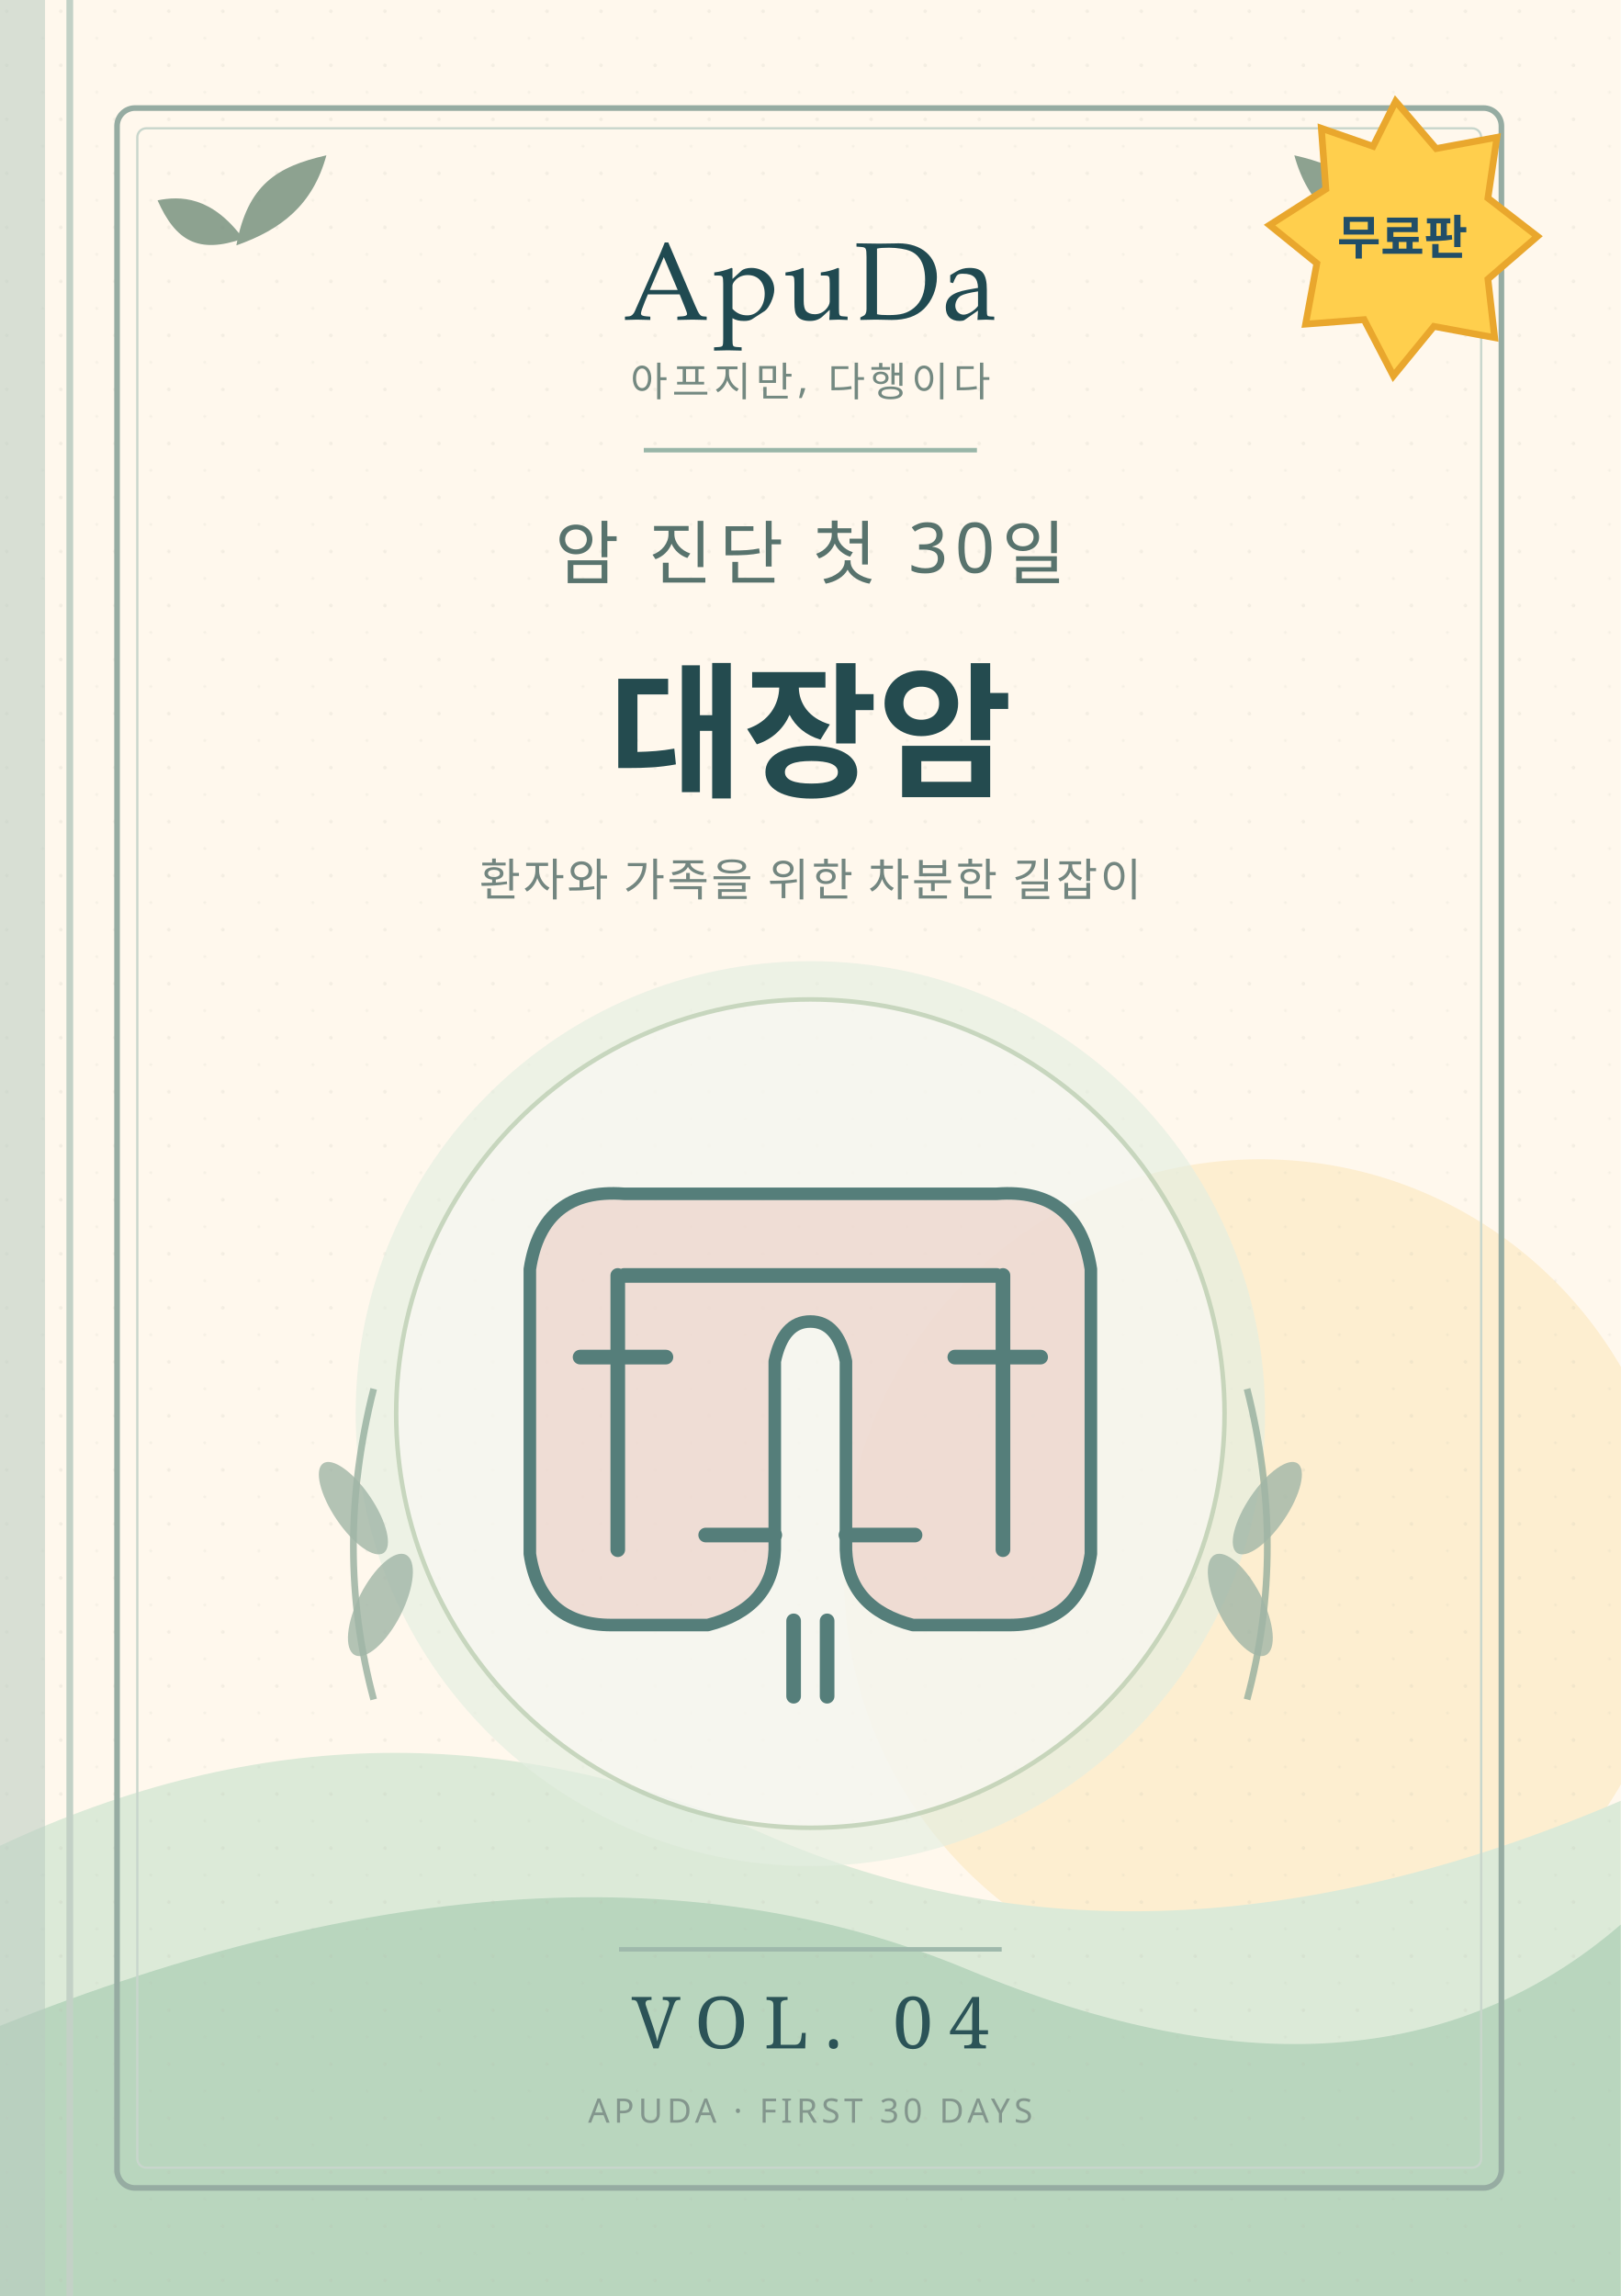
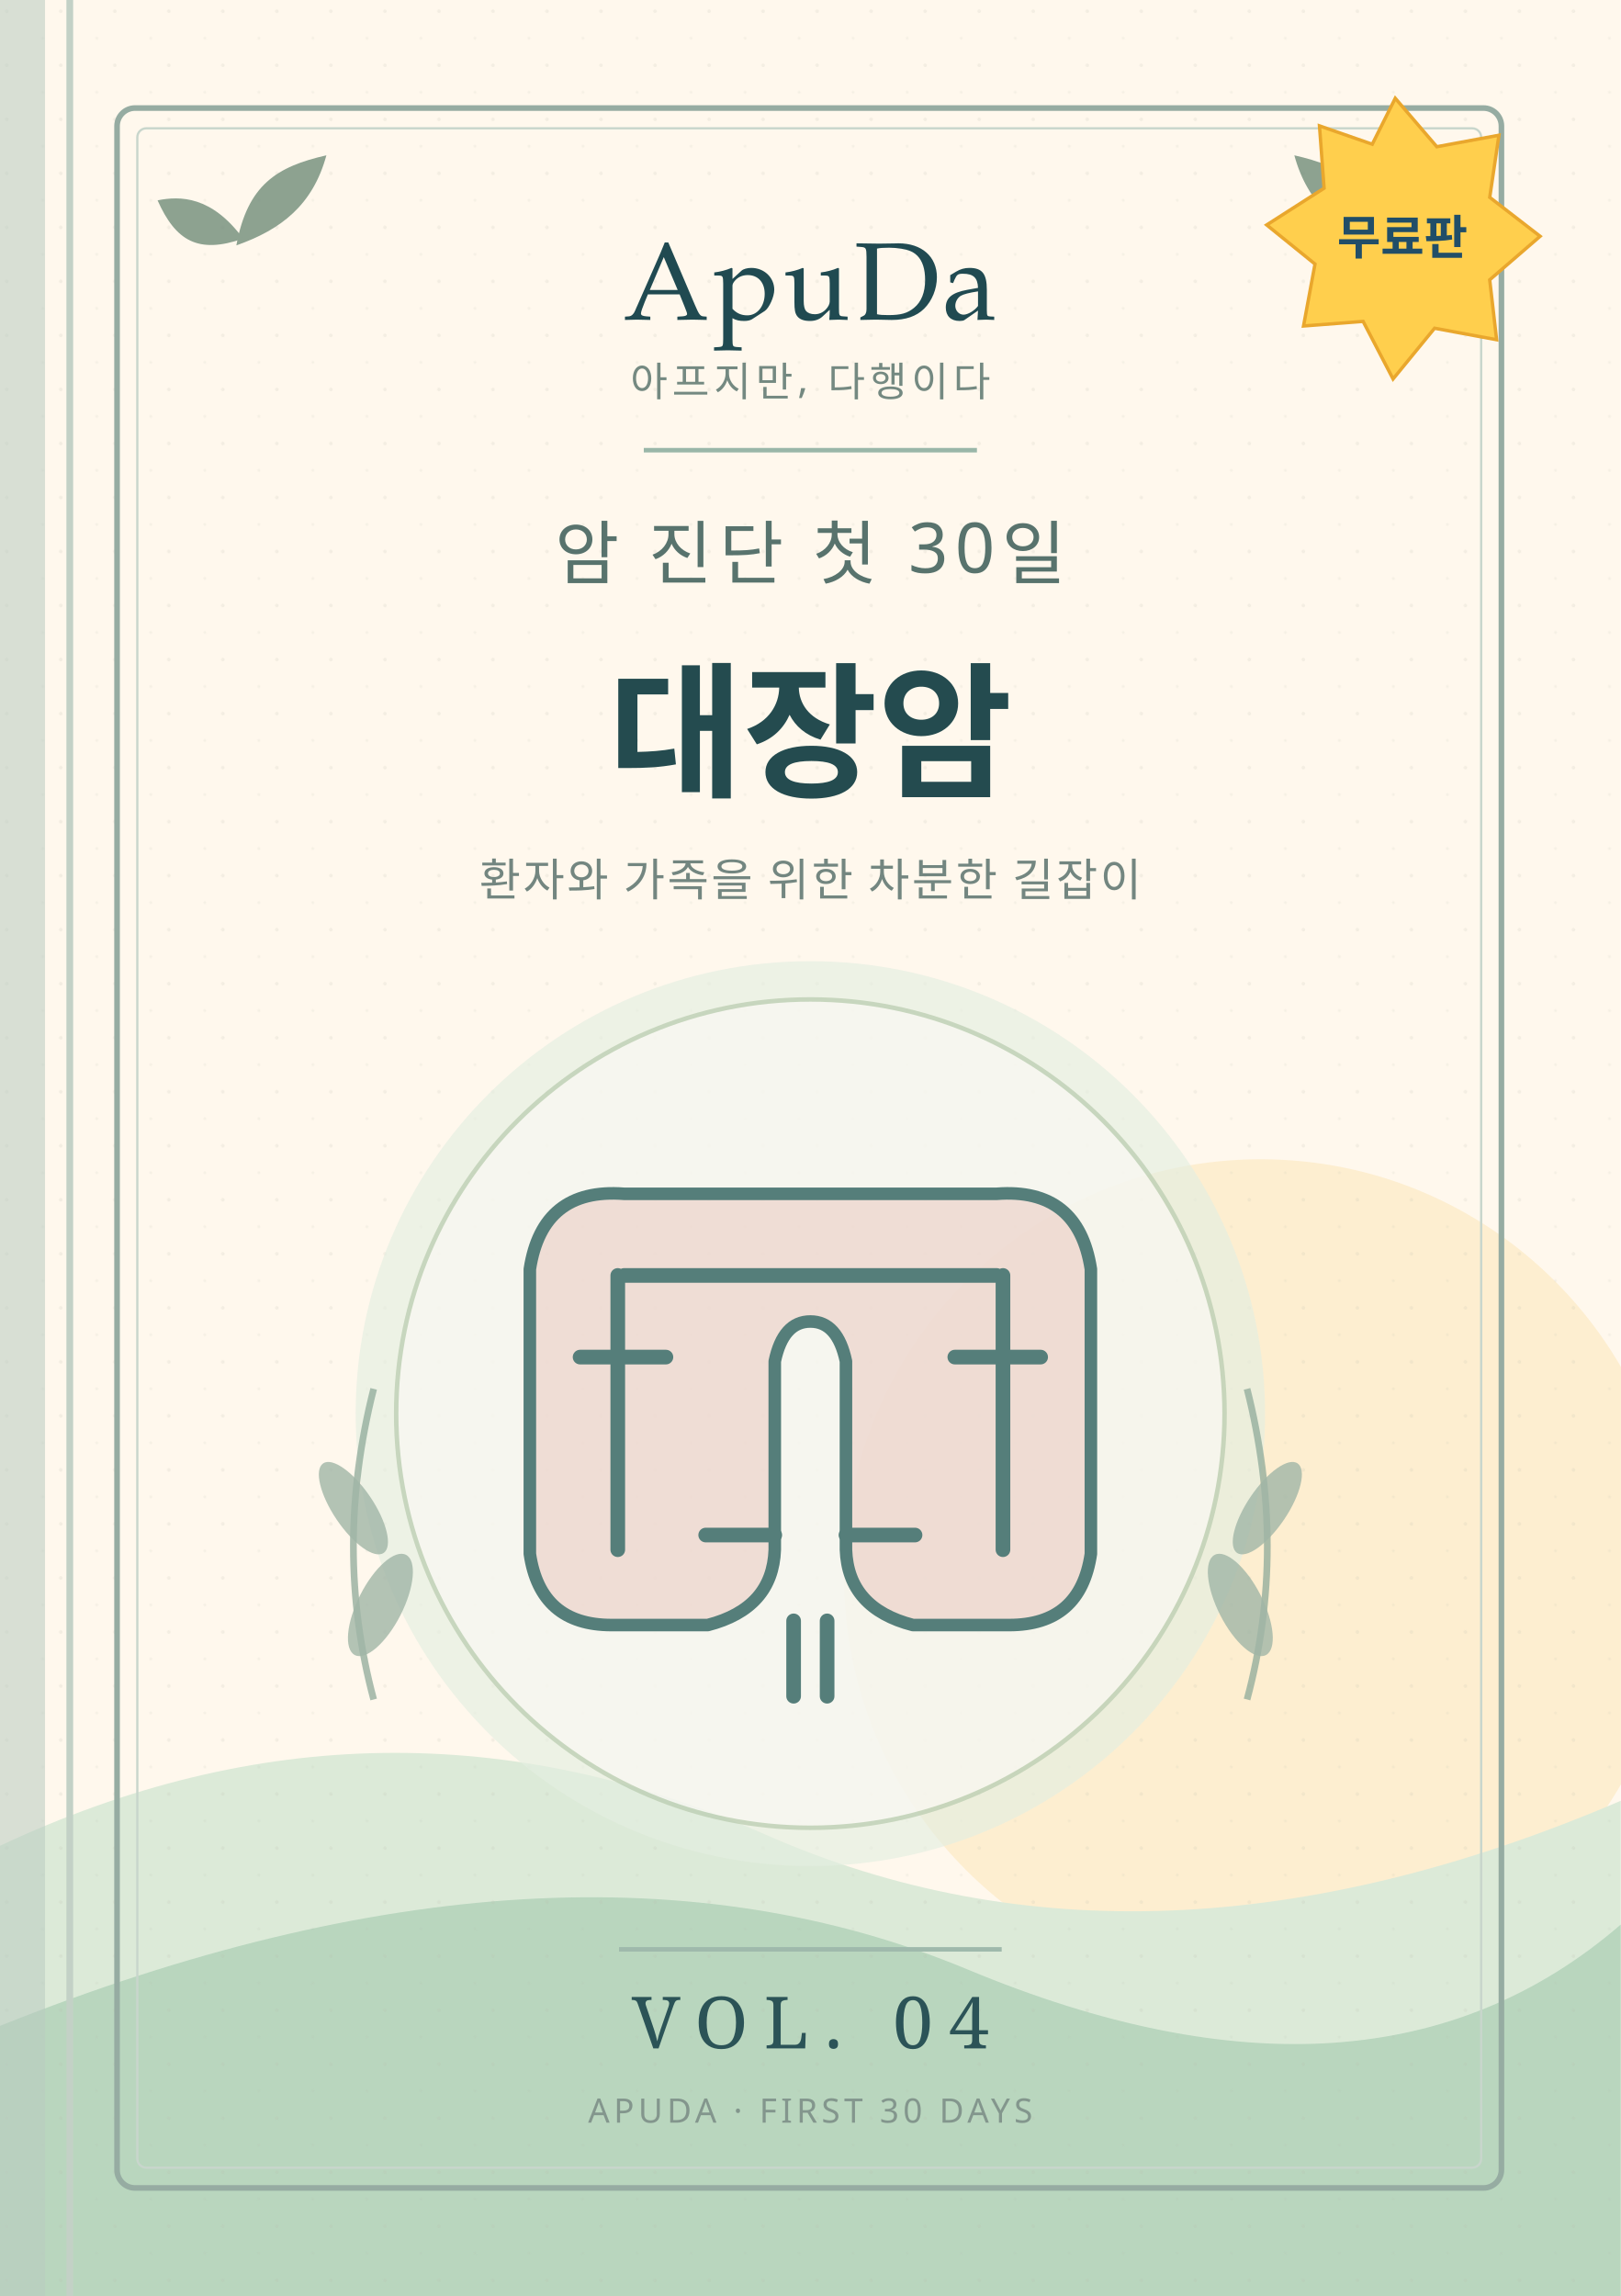
<svg xmlns="http://www.w3.org/2000/svg" width="720" height="1020" viewBox="0 0 720 1020" role="img" aria-labelledby="title description">
  <defs>
    <pattern id="paper" width="24" height="24" patternUnits="userSpaceOnUse">
      <circle cx="3" cy="5" r=".8" fill="#B6B8A9" opacity=".16" />
      <circle cx="19" cy="17" r=".65" fill="#B6B8A9" opacity=".12" />
    </pattern>
    <linearGradient id="book" x1="0" y1="0" x2="1" y2="0">
      <stop stop-color="#E4E9E1" />
      <stop offset=".65" stop-color="#F9F7F1" />
      <stop offset="1" stop-color="#F8F5EE" />
    </linearGradient>
  </defs>
  <rect width="720" height="1020" fill="#fff8ed" />
  <circle cx="560" cy="700" r="185" fill="#fbe4b4" opacity=".5" />
  <path d="M0 820 Q170 740 340 815 T720 800 V1020 H0Z" fill="#dcead8" />
  <path d="M0 900 Q250 800 430 875 T720 855 V1020 H0Z" fill="#a9cdb3" opacity=".7" />
  <rect width="720" height="1020" fill="url(#paper)" />
  <rect width="20" height="1020" fill="#B9CCC0" opacity=".56" />
  <path d="M31 0 V1020" stroke="#C3D1C6" stroke-width="3" />
  <rect x="52" y="48" width="615" height="924" rx="8" fill="none" stroke="#96ACA2" stroke-width="2.5" />
  <rect x="61" y="57" width="597" height="906" rx="4" fill="none" stroke="#C8D6CC" stroke-width="1" />
  <g fill="#708C79" opacity=".8">
    <path d="M105 109 C110 82 123 74 145 69 C139 91 125 102 105 109Z" />
    <path d="M108 106 C94 87 80 87 70 89 C78 107 88 113 108 106Z" />
    <path d="M615 109 C610 82 597 74 575 69 C581 91 595 102 615 109Z" />
    <path d="M612 106 C626 87 640 87 650 89 C642 107 632 113 612 106Z" />
  </g>
  <text x="360" y="142" font-family="Georgia,Palatino,serif" font-size="49" letter-spacing="1.8" text-anchor="middle" fill="#204A51">ApuDa</text>
  <text x="360" y="176" font-family="'Noto Sans KR','Malgun Gothic',sans-serif" font-size="18" text-anchor="middle" letter-spacing="2" fill="#748981">아프지만, 다행이다</text>
  <path d="M286 200 H434" stroke="#99B6A8" stroke-width="2" />
  <text x="360" y="257" font-family="'Noto Sans KR','Malgun Gothic',sans-serif" font-weight="500" font-size="31" text-anchor="middle" letter-spacing="3" fill="#58736D">암 진단 첫 30일</text>
  <g text-anchor="middle" font-family="'Noto Serif KR','Nanum Myeongjo','Malgun Gothic',serif" font-weight="700" fill="#244B4F">
    <text x="360" y="349" font-size="65">대장암</text>
  </g>
  <text x="360" y="398" font-family="'Noto Sans KR','Malgun Gothic',sans-serif" font-size="20" text-anchor="middle" letter-spacing="1.1" fill="#738680">환자와 가족을 위한 차분한 길잡이</text>
  <ellipse cx="360" cy="628" rx="202" ry="201" fill="#E4EEE1" opacity=".66" />
  <circle cx="360" cy="628" r="184" fill="#FAF8F3" opacity=".68" stroke="#B6C9AB" stroke-width="2" />
  <g transform="translate(360 628) scale(.93)">
    <g fill="#E8C9BF" fill-opacity=".55" stroke="#557E7A" stroke-width="6" stroke-linecap="round" stroke-linejoin="round">
      <path d="M-89-105 Q-128-108-134-69 L-134 67 Q-129 101-95 101 L-49 101 Q-18 93-17 65 L-17-25 Q-13-44 0-44 Q13-44 17-25 L17 65 Q18 93 49 101 L95 101 Q129 101 134 67 L134-69 Q128-108 89-105 L-89-105Z" />
    </g>
    <g fill="none" stroke="#557E7A" stroke-width="7" stroke-linecap="round" stroke-linejoin="round">
      <path d="M-89-66 H89 M-92-66 V65 M92-66 V65 M-50 58 H-17 M17 58 H50 M-8 99 V135 M8 99 V135 M-110-27 H-69 M69-27 H110" />
    </g>
  </g>
  <path d="M166 755 Q148 688 166 617 M554 755 Q572 688 554 617" stroke="#8FAA9A" stroke-width="3" fill="none" opacity=".75" />
  <g fill="#A0B5A6" opacity=".8">
    <ellipse cx="157" cy="670" rx="9" ry="24" transform="rotate(-34 157 670)" />
    <ellipse cx="169" cy="713" rx="10" ry="25" transform="rotate(27 169 713)" />
    <ellipse cx="563" cy="670" rx="9" ry="24" transform="rotate(34 563 670)" />
    <ellipse cx="551" cy="713" rx="10" ry="25" transform="rotate(-27 551 713)" />
  </g>
  <path d="M275 866 H445" stroke="#9FB9AC" stroke-width="2" />
  <text x="360" y="910" font-family="Georgia,serif" font-size="32" letter-spacing="7" text-anchor="middle" fill="#2B5357">VOL. 04</text>
  <text x="360" y="943" font-family="'Noto Sans KR','Malgun Gothic',sans-serif" font-size="15" letter-spacing="1.8" text-anchor="middle" fill="#83968D">APUDA · FIRST 30 DAYS</text>
  <path d="M620 45 L638 66 665 61 661 88 683 105 661 124 664 150 637 145 619 167 606 142 580 144 585 117 564 100 589 84 587 57 610 65Z" fill="#ffcf4d" stroke="#e9a72d" stroke-width="3" />
  <text x="623" y="113" text-anchor="middle" font-size="21" font-weight="900" font-family="sans-serif" fill="#214e68">무료판</text>
+   <path d="M620 45 L638 66 665 61 661 88 683 105 661 124 664 150 637 145 619 167 606 142 580 144 585 117 564 100 589 84 587 57 610 65Z" fill="#ffcf4d" />
+   <text x="623" y="113" text-anchor="middle" font-size="21" font-weight="900" font-family="sans-serif" fill="#214e68">무료판</text>
</svg>
